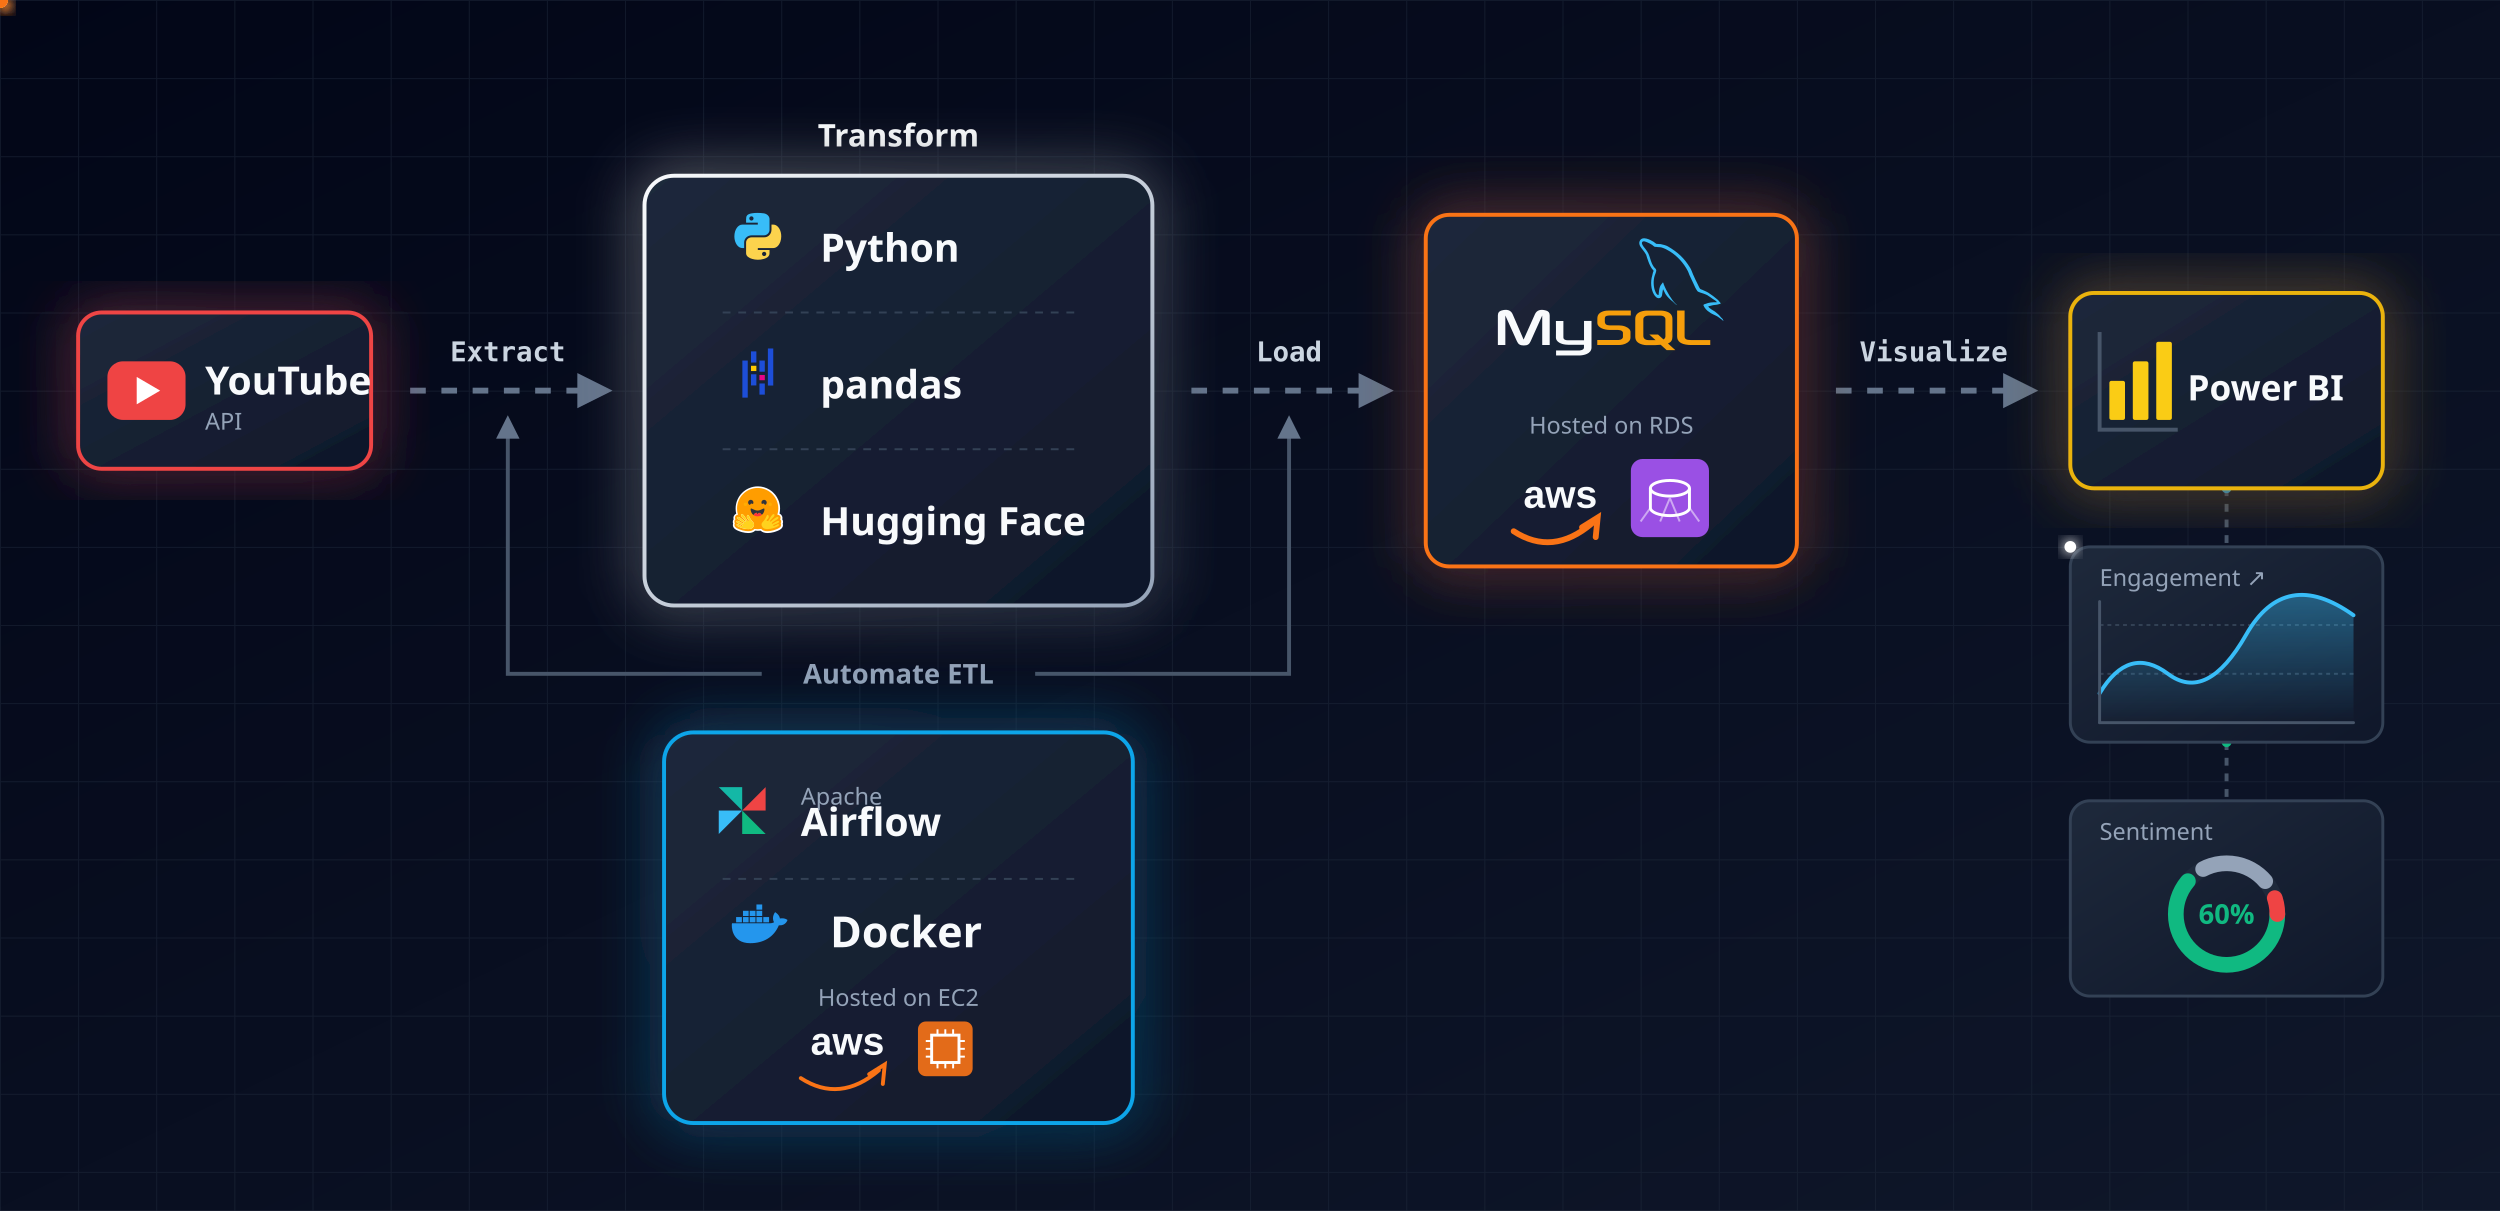
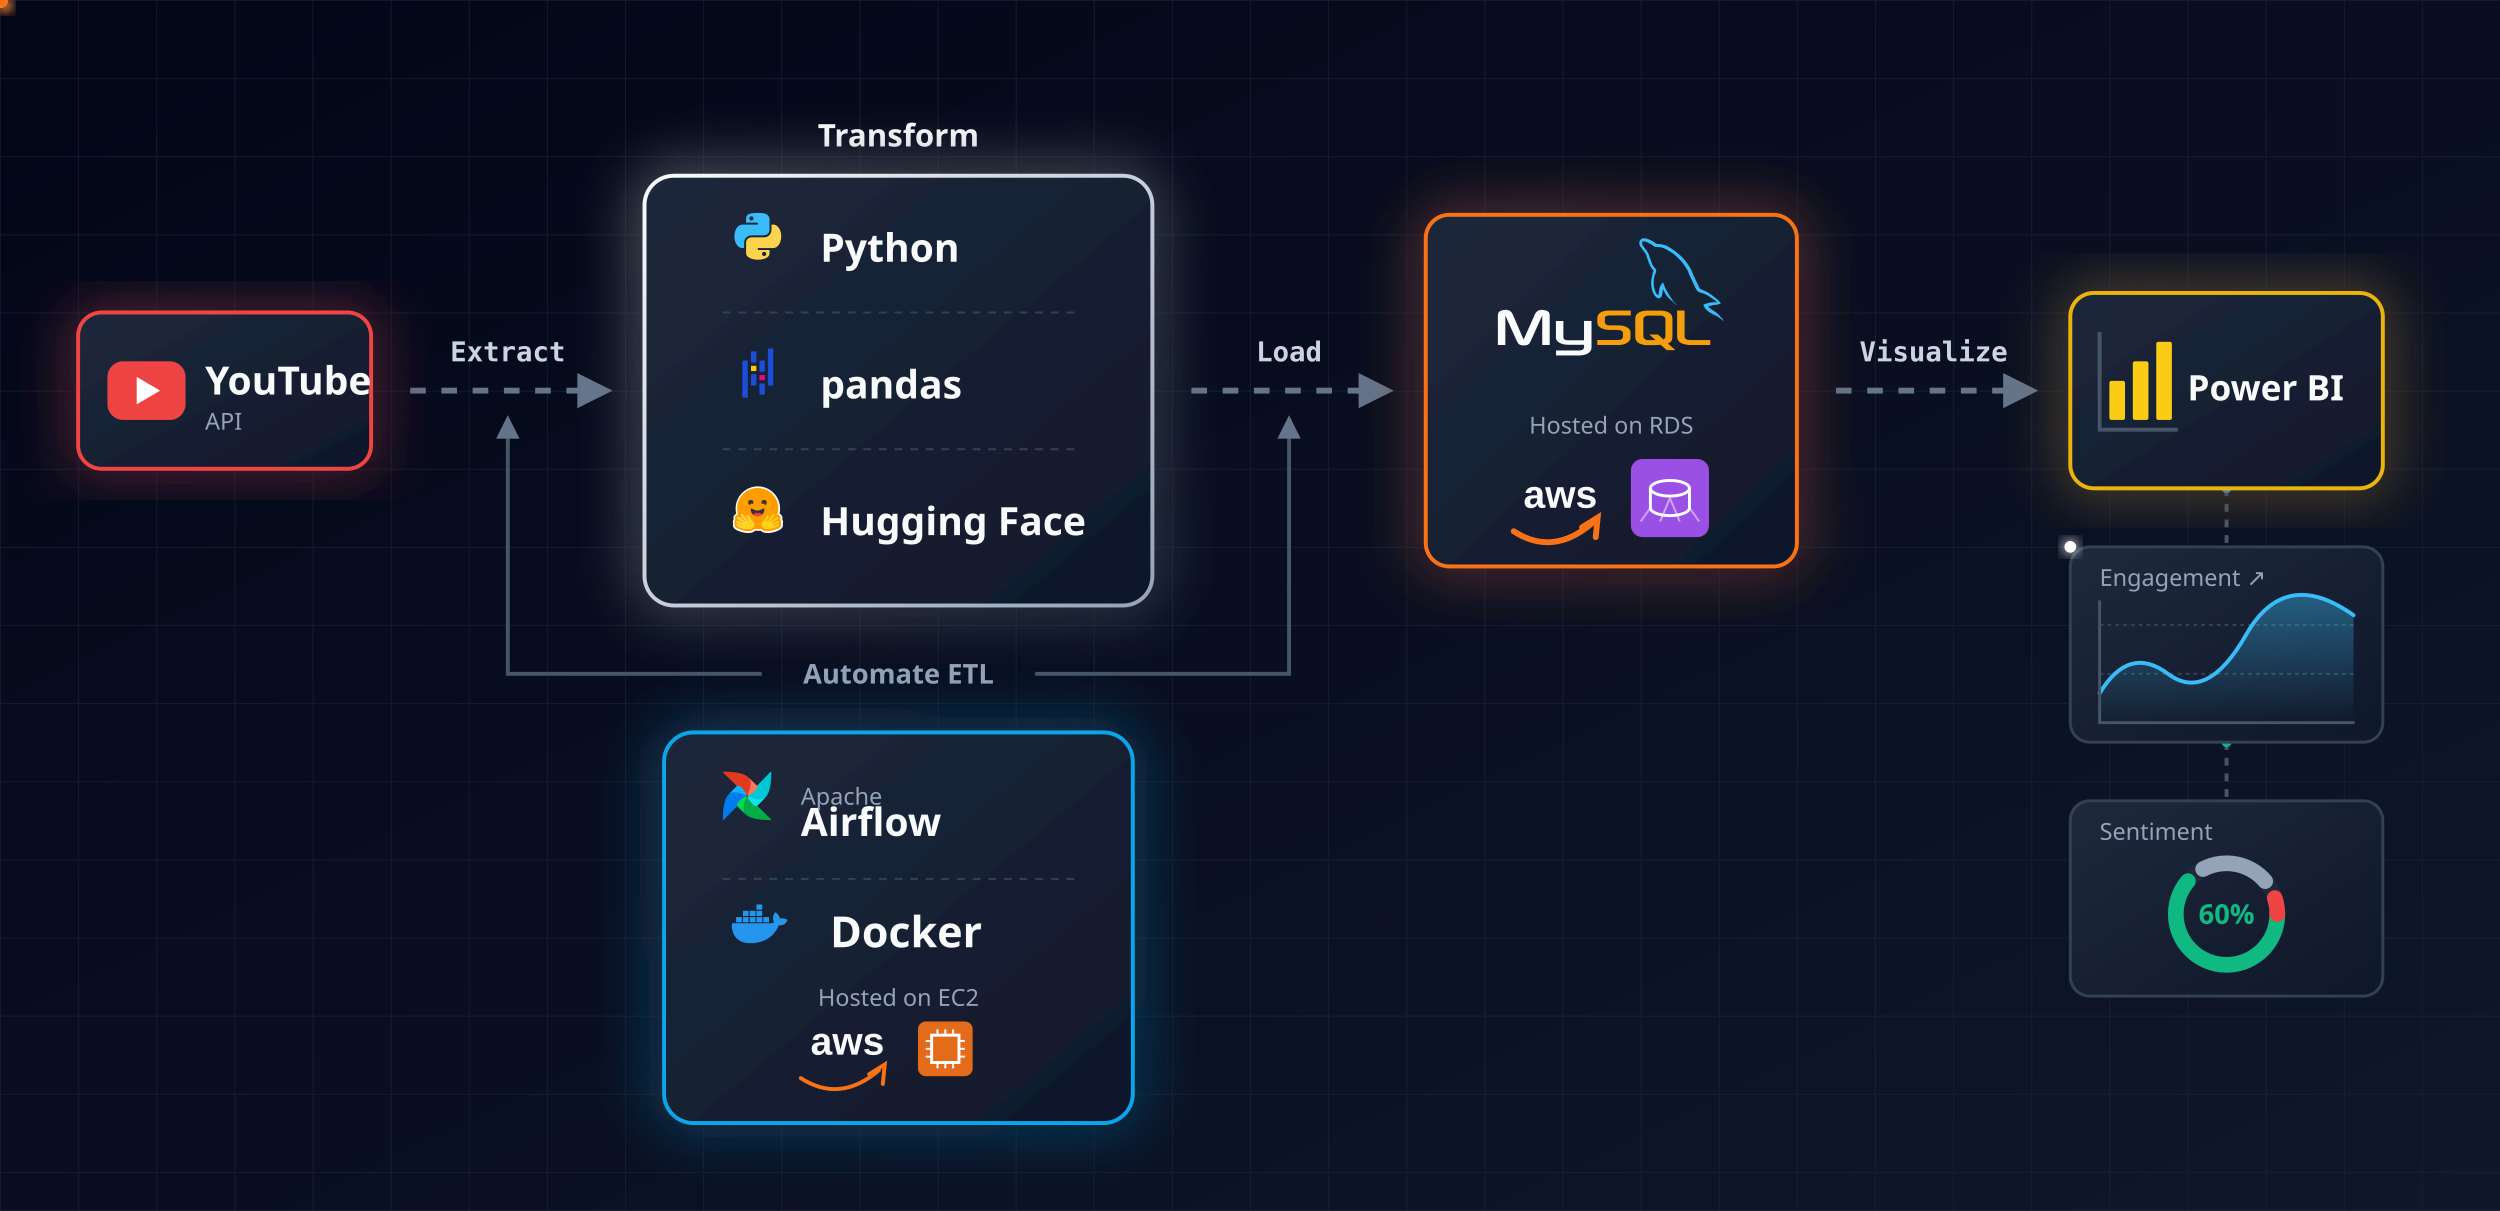
<svg xmlns="http://www.w3.org/2000/svg" viewBox="0 0 1280 620" width="100%" height="100%">
  <defs>
    <linearGradient id="bg-grad" x1="0%" y1="0%" x2="100%" y2="100%">
      <stop offset="0%" stop-color="#020617" />
      <stop offset="100%" stop-color="#0f172a" />
    </linearGradient>
    <linearGradient id="panel-grad" x1="0%" y1="0%" x2="100%" y2="100%">
      <stop offset="0%" stop-color="#1e293b" />
      <stop offset="100%" stop-color="#0f172a" />
    </linearGradient>
    <linearGradient id="border-transform" x1="0%" y1="0%" x2="100%" y2="100%">
      <stop offset="0%" stop-color="#f8fafc" />
      <stop offset="100%" stop-color="#94a3b8" />
    </linearGradient>
    <linearGradient id="line-fill" x1="0%" y1="0%" x2="0%" y2="100%">
      <stop offset="0%" stop-color="#38bdf8" stop-opacity="0.4" />
      <stop offset="100%" stop-color="#38bdf8" stop-opacity="0.0" />
    </linearGradient>
    <filter id="glow" x="-50%" y="-50%" width="200%" height="200%">
      <feGaussianBlur in="SourceGraphic" stdDeviation="3" result="blur1" />
      <feGaussianBlur in="SourceGraphic" stdDeviation="6" result="blur2" />
      <feMerge>
        <feMergeNode in="blur2" />
        <feMergeNode in="blur1" />
        <feMergeNode in="SourceGraphic" />
      </feMerge>
    </filter>
    <filter id="panel-glow" x="-20%" y="-20%" width="140%" height="140%">
      <feGaussianBlur in="SourceGraphic" stdDeviation="15" result="blur" />
      <feComposite in="SourceGraphic" in2="blur" operator="over" />
    </filter>
    <pattern id="grid" width="40" height="40" patternUnits="userSpaceOnUse">
      <path d="M 40 0 L 0 0 0 40" fill="none" stroke="#1e293b" stroke-width="1" opacity="0.5" />
    </pattern>
    <marker id="arrow" viewBox="0 0 10 10" refX="8" refY="5" markerWidth="6" markerHeight="6" orient="auto">
      <path d="M 0 0 L 10 5 L 0 10 Z" fill="#64748b" />
    </marker>
    <style>
      .node-title { font-family: 'Segoe UI', system-ui, sans-serif; font-size: 16px; font-weight: bold; fill: #f8fafc; text-anchor: middle; }
      .node-text { font-family: 'Segoe UI', system-ui, sans-serif; font-size: 20px; font-weight: bold; fill: #f8fafc; }
      .node-sub { font-family: 'Segoe UI', system-ui, sans-serif; font-size: 12px; fill: #94a3b8; }
      .label { font-family: 'Roboto Mono', monospace; font-size: 14px; fill: #cbd5e1; font-weight: bold; }
      .aws-text { font-family: 'Arial', sans-serif; font-size: 20px; font-weight: bold; fill: #f8fafc; }
      
      @keyframes dashFlow {
        from { stroke-dashoffset: 16; }
        to { stroke-dashoffset: 0; }
      }
      .flow-line {
        stroke: #64748b;
        stroke-width: 3;
        fill: none;
        stroke-dasharray: 8 8;
        animation: dashFlow 1s linear infinite;
      }
    </style>
    <path id="p-extract" d="M 210 200 L 310 200" fill="none" />
    <path id="p-load" d="M 610 200 L 710 200" fill="none" />
    <path id="p-viz" d="M 940 200 L 1040 200" fill="none" />
  </defs>
  <rect width="100%" height="100%" fill="url(#bg-grad)" />
  <rect width="100%" height="100%" fill="url(#grid)" />
  <text x="460" y="350" font-family="'Segoe UI', sans-serif" font-size="14" font-weight="bold" fill="#94a3b8" text-anchor="middle">Automate ETL</text>
  <path d="M 390 345 L 260 345 L 260 215" stroke="#475569" stroke-width="2" fill="none" marker-end="url(#arrow)" />
  <path d="M 530 345 L 660 345 L 660 215" stroke="#475569" stroke-width="2" fill="none" marker-end="url(#arrow)" />
  <path d="M 210 200 L 310 200" class="flow-line" marker-end="url(#arrow)" />
  <text x="260" y="185" class="label" text-anchor="middle">Extract</text>
  <path d="M 610 200 L 710 200" class="flow-line" marker-end="url(#arrow)" />
  <text x="660" y="185" class="label" text-anchor="middle">Load</text>
  <path d="M 940 200 L 1040 200" class="flow-line" marker-end="url(#arrow)" />
  <text x="990" y="185" class="label" text-anchor="middle">Visualize</text>
  <g transform="translate(40, 160)">
    <rect width="150" height="80" rx="12" fill="url(#panel-grad)" stroke="#ef4444" stroke-width="2" filter="url(#panel-glow)" />
    <g transform="translate(15, 25)">
      <rect x="0" y="0" width="40" height="30" rx="8" fill="#ef4444" />
      <polygon points="15,8 15,22 27,15" fill="#ffffff" />
    </g>
    <text x="65" y="42" font-family="'Segoe UI', sans-serif" font-size="20" font-weight="bold" fill="#f8fafc">YouTube</text>
    <text x="65" y="60" class="node-sub">API</text>
  </g>
  <g transform="translate(330, 90)">
    <text x="130" y="-15" class="node-title">Transform</text>
    <rect width="260" height="220" rx="15" fill="url(#panel-grad)" stroke="url(#border-transform)" stroke-width="2" filter="url(#panel-glow)" />
    <g transform="translate(30, 20)">
      <svg x="12" y="-5" width="32" height="32" viewBox="0 0 512 512">
        <path fill-rule="evenodd" d="M193.46 249.056a65.316 65.316 0 0 1 11.586-1.041l-3.122-.015h103.823c4.503 0 8.806-.617 12.908-1.754 19.37-5.363 33.345-22.537 33.345-43.663v-87.224c0-24.832-21.15-43.484-46.289-47.606-15.931-2.624-39.258-3.827-55.089-3.749-15.829.086-30.981 1.404-44.277 3.749C167.143 74.576 160 88.928 160 115.359V144h96v16H128.82c-35.628 0-64.538 42.571-64.813 95.242-.002.253-.007.505-.007.758 0 9.523.94 18.72 2.685 27.404C74.648 323.07 99.451 352 128.82 352H144v-45.935c0-26.827 20.146-51.733 49.46-57.009zm10.196-122.054c-9.592 0-17.384-7.785-17.384-17.403 0-9.664 7.774-17.52 17.384-17.52 9.574 0 17.399 7.855 17.399 17.52.001 9.618-7.809 17.403-17.399 17.403z" fill="#38bdf8" />
        <path fill-rule="evenodd" d="M443.951 222.543C434.78 186.021 411.033 160 383.18 160H368v40.672c0 33.915-22.286 58.474-49.489 62.681a53.943 53.943 0 0 1-8.301.646H206.351a51.41 51.41 0 0 0-13.049 1.672C174.18 270.689 160 286.6 160 307.236v87.227c0 24.832 24.977 39.426 49.481 46.551 29.327 8.531 61.267 10.068 96.366 0C329.15 434.354 352 420.893 352 394.463V368h-96v-16h127.18c25.24 0 47.107-21.365 57.814-52.549C445.474 286.404 448 271.641 448 256c0-11.768-1.433-23.038-4.049-33.457zM307.867 382.82c9.59 0 17.381 7.785 17.381 17.4 0 9.65-7.791 17.521-17.381 17.521-9.577 0-17.399-7.871-17.399-17.521 0-9.63 7.806-17.4 17.399-17.4z" fill="#fcd34d" />
      </svg>
      <text x="60" y="24" class="node-text">Python</text>
    </g>
    <line x1="40" y1="70" x2="220" y2="70" stroke="#334155" stroke-width="1" stroke-dasharray="4 4" />
    <g transform="translate(30, 90)">
      <svg x="12" y="-5" width="32" height="32" viewBox="0 0 210.21 280.43">
        <rect x="74.51" y="43.03" width="24.09" height="50.02" fill="#1d4ed8" />
        <rect x="74.51" y="145.78" width="24.09" height="50.02" fill="#1d4ed8" />
        <rect x="74.51" y="107.65" width="24.09" height="23.6" fill="#ffca00" />
        <rect x="35.81" y="84.15" width="24.09" height="166.27" fill="#1d4ed8" />
        <rect x="112.41" y="187.05" width="24.09" height="50.02" fill="#1d4ed8" />
        <rect x="112.41" y="84.21" width="24.09" height="50.02" fill="#1d4ed8" />
        <rect x="112.41" y="148.84" width="24.09" height="23.6" fill="#e70488" />
        <rect x="150.3" y="30" width="24.09" height="166.27" fill="#1d4ed8" />
      </svg>
      <text x="60" y="24" class="node-text">pandas</text>
    </g>
    <line x1="40" y1="140" x2="220" y2="140" stroke="#334155" stroke-width="1" stroke-dasharray="4 4" />
    <g transform="translate(30, 160)">
      <svg x="12" y="-5" width="32" height="32" viewBox="0 0 256 256">
        <path d="M230.721 172.7C230.183 170.673 229.313 168.75 228.146 167.008C228.396 166.091 228.587 165.159 228.714 164.217C229.543 158.241 227.471 152.77 223.567 148.537C221.452 146.225 219.185 144.698 216.784 143.761C218.36 137.018 219.157 130.117 219.161 123.193C219.161 120.03 218.982 116.932 218.682 113.88C218.526 112.356 218.337 110.836 218.115 109.32C217.428 104.847 216.408 100.431 215.064 96.11C214.183 93.271 213.164 90.476 212.01 87.736C210.281 83.678 208.262 79.75 205.969 75.982C204.465 73.475 202.827 71.051 201.062 68.72C200.197 67.543 199.296 66.394 198.358 65.274C195.58 61.898 192.561 58.728 189.325 55.788C188.25 54.8 187.145 53.845 186.01 52.926C184.893 51.994 183.751 51.093 182.586 50.222C180.241 48.477 177.818 46.839 175.324 45.315C161.543 36.945 145.382 32.145 128.109 32.145C77.817 32.145 37.057 72.907 37.057 123.196C37.055 130.208 37.867 137.196 39.477 144.02C37.317 144.958 35.247 146.42 33.327 148.535C29.424 152.766 27.351 158.217 28.18 164.193C28.306 165.142 28.495 166.082 28.747 167.006C27.581 168.749 26.712 170.673 26.174 172.7C24.974 177.261 25.369 181.374 26.894 184.978C25.236 189.688 25.65 194.704 27.809 199.065C29.379 202.25 31.626 204.714 34.396 206.916C37.689 209.534 41.811 211.758 46.783 213.892C52.715 216.422 59.956 218.799 63.249 219.671C71.755 221.873 79.911 223.269 88.177 223.337C99.954 223.446 110.096 220.677 117.357 213.59C120.924 214.027 124.515 214.246 128.109 214.244C131.906 214.236 135.699 213.997 139.467 213.529C146.711 220.661 156.892 223.455 168.712 223.343C176.977 223.277 185.133 221.881 193.617 219.676C196.932 218.804 204.17 216.427 210.105 213.897C215.077 211.76 219.199 209.536 222.514 206.922C225.263 204.719 227.508 202.256 229.079 199.071C231.26 194.709 231.652 189.693 230.017 184.983C231.527 181.379 231.92 177.257 230.721 172.7Z" fill="white" />
        <path d="M221.784 183.816C222.786 182.312 223.458 180.613 223.756 178.831C224.053 177.048 223.97 175.223 223.512 173.475C222.848 170.952 221.476 168.854 219.615 167.347C220.512 165.873 221.1 164.233 221.344 162.525C221.881 158.811 220.648 155.103 217.874 152.079C215.716 149.726 212.662 148.431 209.282 148.431C208.889 148.431 208.489 148.452 208.081 148.492C210.643 140.304 211.942 131.774 211.933 123.195C211.933 76.523 174.097 38.685 127.424 38.685C80.75 38.685 42.91 76.519 42.91 123.195C42.901 131.752 44.194 140.261 46.742 148.43H46.652C43.272 148.43 40.219 149.724 38.06 152.077C35.287 155.098 34.053 158.81 34.59 162.523C34.835 164.231 35.423 165.872 36.32 167.346C34.458 168.852 33.086 170.95 32.422 173.473C31.964 175.222 31.882 177.047 32.18 178.83C32.478 180.612 33.15 182.312 34.152 183.816C33.974 184.094 33.81 184.381 33.655 184.676C31.985 187.847 31.877 191.43 33.352 194.767C35.588 199.824 41.142 203.808 51.929 208.085C58.636 210.745 64.779 212.446 64.833 212.461C73.705 214.762 81.729 215.931 88.675 215.931C100.081 215.931 108.591 212.811 114.026 206.647C123.222 208.106 132.594 208.052 141.773 206.489C147.201 212.757 155.76 215.931 167.262 215.931C174.208 215.931 182.232 214.762 191.103 212.461C191.158 212.446 197.298 210.745 204.008 208.085C214.795 203.808 220.35 199.824 222.585 194.767C224.059 191.43 223.952 187.847 222.281 184.676C222.129 184.379 221.961 184.091 221.784 183.816ZM110.137 196.997C109.669 197.815 109.168 198.614 108.635 199.391C107.23 201.448 105.382 203.02 103.237 204.188C99.137 206.424 93.947 207.205 88.675 207.205C80.346 207.205 71.808 205.256 67.023 204.015C66.787 203.954 37.689 195.735 41.373 188.739C41.993 187.562 43.013 187.092 44.298 187.092C49.485 187.092 58.93 194.816 62.989 194.816C63.896 194.816 64.536 194.43 64.797 193.488C66.527 187.284 38.504 184.676 40.864 175.692C41.28 174.102 42.41 173.456 43.998 173.456C50.856 173.455 66.248 185.516 69.467 185.516C69.714 185.516 69.891 185.443 69.987 185.291C70.001 185.268 70.015 185.246 70.028 185.222C71.539 182.727 70.672 180.913 60.321 174.573L59.327 173.968C47.936 167.074 39.941 162.925 44.488 157.975C45.011 157.404 45.753 157.151 46.654 157.151C47.722 157.151 49.015 157.508 50.439 158.108C56.455 160.645 64.793 167.564 68.276 170.581C68.824 171.057 69.368 171.538 69.909 172.022C69.909 172.022 74.319 176.608 76.985 176.608C77.599 176.608 78.12 176.366 78.473 175.768C80.364 172.58 60.91 157.838 59.813 151.755C59.069 147.634 60.335 145.546 62.675 145.546C63.788 145.546 65.146 146.02 66.645 146.971C71.295 149.922 80.273 165.35 83.56 171.352C84.662 173.363 86.543 174.213 88.238 174.213C91.601 174.213 94.23 170.87 88.546 166.622C80.003 160.23 83.001 149.782 87.078 149.139C87.252 149.111 87.428 149.097 87.603 149.097C91.311 149.097 92.946 155.486 92.946 155.486C92.946 155.486 97.74 167.524 105.975 175.753C113.447 183.222 114.491 189.351 110.137 196.997ZM128.109 214.244C126.311 214.244 124.524 214.186 122.753 214.072C122.955 214.129 123.159 214.183 123.363 214.234C124.931 214.241 126.511 214.244 128.109 214.244Z" fill="#FF9D00" />
        <path d="M108.638 199.391C114.64 190.59 114.214 183.984 105.98 175.754C97.744 167.523 92.951 155.487 92.951 155.487C92.951 155.487 91.162 148.496 87.082 149.138C83.002 149.78 80.009 160.227 88.552 166.622C97.094 173.017 86.852 177.353 83.564 171.352C80.276 165.35 71.299 149.923 66.645 146.972C61.991 144.021 58.718 145.675 59.815 151.757C60.36 154.776 65.428 159.929 70.163 164.743C74.967 169.627 79.428 174.163 78.474 175.768C76.581 178.955 69.914 172.023 69.914 172.023C69.914 172.023 49.038 153.025 44.494 157.976C40.304 162.539 46.765 166.418 56.721 172.397C57.567 172.905 58.439 173.429 59.332 173.969C70.723 180.865 71.609 182.684 69.992 185.293C69.395 186.257 65.582 183.968 60.892 181.153C52.897 176.352 42.355 170.023 40.866 175.688C39.578 180.591 47.334 183.595 54.368 186.32C60.228 188.59 65.588 190.666 64.799 193.484C63.982 196.406 59.553 193.969 54.712 191.305C49.277 188.314 43.322 185.038 41.373 188.735C37.69 195.725 66.783 203.954 67.023 204.015C76.423 206.453 100.295 211.619 108.638 199.391ZM147.303 199.391C141.301 190.59 141.727 183.984 149.962 175.754C158.197 167.523 162.99 155.487 162.99 155.487C162.99 155.487 164.779 148.496 168.859 149.138C172.939 149.78 175.932 160.227 167.39 166.622C158.847 173.017 169.089 177.353 172.377 171.352C175.666 165.35 184.637 149.923 189.291 146.972C193.945 144.021 197.22 145.675 196.122 151.757C195.578 154.776 190.509 159.929 185.774 164.744C180.97 169.628 176.509 174.163 177.462 175.768C179.355 178.955 186.027 172.019 186.027 172.019C186.027 172.019 206.902 153.022 211.448 157.973C215.637 162.535 209.176 166.415 199.219 172.394C198.348 172.917 197.478 173.441 196.609 173.966C185.218 180.862 184.332 182.681 185.948 185.289C186.546 186.254 190.359 183.964 195.048 181.149C203.044 176.349 213.586 170.019 215.075 175.685C216.364 180.588 208.607 183.592 201.573 186.317C195.713 188.587 190.353 190.663 191.141 193.481C191.957 196.402 196.385 193.965 201.225 191.301C206.66 188.31 212.616 185.032 214.564 188.732C218.248 195.726 189.15 203.947 188.915 204.007C179.515 206.453 155.643 211.619 147.303 199.391Z" fill="#FFD21E" />
        <path d="M152.047 102.567C153.229 102.985 154.108 104.257 154.944 105.468C156.074 107.104 157.126 108.627 158.74 107.769C160.644 106.756 162.205 105.202 163.225 103.302C164.246 101.402 164.681 99.243 164.475 97.096C164.321 95.491 163.813 93.94 162.987 92.555C162.161 91.17 161.038 89.985 159.7 89.086C158.361 88.187 156.839 87.597 155.245 87.357C153.65 87.117 152.022 87.234 150.478 87.699C148.934 88.164 147.513 88.965 146.316 90.046C145.119 91.126 144.176 92.458 143.556 93.946C142.936 95.434 142.653 97.041 142.728 98.652C142.804 100.263 143.235 101.836 143.992 103.26C144.74 104.667 146.4 104.003 148.152 103.302C149.525 102.753 150.956 102.181 152.047 102.567ZM100.672 102.567C99.49 102.985 98.611 104.258 97.775 105.468C96.645 107.105 95.592 108.627 93.979 107.769C91.585 106.501 89.748 104.386 88.828 101.838C87.907 99.29 87.969 96.49 89.001 93.984C90.032 91.479 91.96 89.447 94.408 88.285C96.856 87.124 99.649 86.916 102.242 87.701C104.307 88.323 106.141 89.543 107.513 91.207C108.885 92.87 109.732 94.903 109.949 97.049C110.165 99.195 109.74 101.356 108.728 103.26C107.979 104.667 106.319 104.003 104.567 103.303C103.193 102.753 101.764 102.181 100.672 102.567ZM144.099 149.318C152.242 142.903 155.233 132.429 155.233 125.977C155.233 120.877 151.802 122.482 146.309 125.202L145.999 125.355C140.957 127.852 134.245 131.177 126.877 131.177C119.508 131.177 112.796 127.852 107.755 125.354C102.084 122.545 98.527 120.783 98.527 125.978C98.527 132.634 101.709 143.563 110.443 149.912C111.596 147.573 113.219 145.497 115.211 143.813C117.202 142.129 119.52 140.874 122.018 140.126C122.89 139.866 123.788 141.367 124.707 142.904C125.594 144.386 126.501 145.902 127.423 145.902C128.406 145.902 129.371 144.408 130.314 142.95C131.299 141.425 132.26 139.94 133.189 140.237C137.864 141.738 141.775 144.993 144.099 149.318Z" fill="#32343D" />
        <path d="M144.097 149.317C139.856 152.659 134.219 154.9 126.878 154.9C119.981 154.9 114.587 152.922 110.443 149.911C111.596 147.572 113.219 145.495 115.211 143.812C117.202 142.128 119.52 140.873 122.018 140.125C123.73 139.614 125.545 145.901 127.423 145.901C129.433 145.901 131.37 139.655 133.189 140.236C137.863 141.738 141.773 144.993 144.097 149.317Z" fill="#FF323D" />
        <path d="M81.2 111.64C80.231 112.288 79.117 112.687 77.957 112.801C76.797 112.916 75.627 112.742 74.55 112.295C73.689 111.94 72.907 111.418 72.249 110.759C71.59 110.101 71.068 109.319 70.713 108.458C70.267 107.381 70.094 106.211 70.208 105.051C70.323 103.891 70.722 102.777 71.37 101.808C72.149 100.642 73.256 99.733 74.551 99.197C75.847 98.66 77.272 98.52 78.647 98.793C80.022 99.067 81.285 99.743 82.276 100.734C83.267 101.726 83.942 102.99 84.215 104.365C84.488 105.74 84.348 107.165 83.811 108.46C83.275 109.755 82.365 110.861 81.2 111.64ZM182.613 111.64C181.644 112.288 180.53 112.687 179.37 112.801C178.209 112.916 177.039 112.742 175.962 112.295C175.101 111.939 174.319 111.418 173.661 110.759C173.003 110.101 172.481 109.319 172.125 108.458C171.68 107.381 171.507 106.211 171.621 105.051C171.736 103.891 172.135 102.777 172.782 101.808C173.364 100.936 174.133 100.205 175.032 99.666C175.931 99.127 176.938 98.794 177.981 98.692C179.025 98.589 180.078 98.719 181.064 99.073C182.051 99.426 182.947 99.994 183.688 100.736C184.68 101.727 185.355 102.99 185.628 104.365C185.902 105.74 185.761 107.165 185.224 108.46C184.687 109.755 183.779 110.861 182.613 111.64Z" fill="#FFAD03" />
      </svg>
      <text x="60" y="24" class="node-text">Hugging Face</text>
    </g>
  </g>
  <g transform="translate(730, 110)">
    <rect width="190" height="180" rx="12" fill="url(#panel-grad)" stroke="#f97316" stroke-width="2" filter="url(#panel-glow)" />
    <g transform="translate(30, 12)">
      <svg x="0" y="0" width="130" height="60" viewBox="0 0 204.8 105.765">
        <path d="M0 96.334h6.747V69.7l10.445 23.227c1.232 2.8 2.92 3.806 6.228 3.806s4.93-.995 6.164-3.806L40.03 69.7v26.644h6.748v-26.6c0-2.595-1.04-3.85-3.18-4.498-5.125-1.6-8.564-.216-10.12 3.244l-10.25 22.923L13.3 68.48c-1.492-3.46-4.995-4.844-10.12-3.244C1.038 65.885 0 67.14 0 69.734v26.6zm52.386-21.686h6.745v14.68c-.063.798.256 2.67 3.952 2.727 1.886.03 14.554 0 14.672 0v-17.48h6.76c.03 0-.007 23.834-.006 23.936.037 5.878-7.294 7.155-10.672 7.254H52.533v-4.54l21.342-.001c4.342-.46 3.83-2.617 3.83-3.344v-1.77h-14.34c-6.672-.06-10.92-2.973-10.973-6.323-.005-.3.144-14.995-.004-15.14z" fill="#f8fafc" />
        <path d="M89.716 96.334h19.398c2.27 0 4.477-.475 6.23-1.298 2.92-1.34 4.347-3.157 4.347-5.536v-4.93c0-1.947-1.622-3.763-4.8-4.974-1.687-.65-3.763-.995-5.774-.995h-8.175c-2.724 0-4.022-.822-4.346-2.638-.065-.216-.065-.4-.065-.606v-3.07c0-.173 0-.347.065-.563.324-1.384 1.038-1.774 3.438-2 .195 0 .454-.044.65-.044h19.268v-4.497h-18.944c-2.725 0-4.152.173-5.45.562C91.532 67 89.78 69 89.78 72.46v3.936c0 3.028 3.44 5.623 9.212 6.228.65.043 1.298.086 1.946.086h7.007c.26 0 .52 0 .714.044 2.14.173 3.05.562 3.698 1.34.4.4.52.78.52 1.2v3.936c0 .476-.324 1.082-.973 1.6-.584.52-1.557.865-2.855.952-.26 0-.454.043-.713.043h-18.62v4.498zm72.064-7.828c0 4.628 3.438 7.223 10.38 7.742a29.45 29.45 0 0 0 1.946.086h17.582v-4.498h-17.712c-3.957 0-5.45-.995-5.45-3.374v-23.27h-6.747v23.312zm-37.785.234V72.705c0-4.074 2.86-6.545 8.516-7.325a12.94 12.94 0 0 1 1.821-.13h12.807a13.87 13.87 0 0 1 1.886.13c5.656.78 8.516 3.25 8.516 7.325V88.74c0 3.305-1.215 5.074-4.015 6.227l6.646 6h-7.834l-5.377-4.854-5.413.343h-7.216c-1.235 0-2.535-.174-3.966-.564-4.3-1.17-6.37-3.424-6.37-7.152zm7.283-.4c0 .217.065.433.13.694.4 1.864 2.145 2.904 4.8 2.904h6.13l-5.63-5.083h7.834l4.9 4.433c.905-.482 1.5-1.22 1.7-2.167.065-.216.065-.433.065-.65V73.096c0-.173 0-.4-.065-.607-.4-1.733-2.146-2.73-4.746-2.73H136.22c-3 0-4.94 1.3-4.94 3.337v15.256z" fill="#f59e0b" />
        <g fill="#38bdf8">
          <path d="M197.624 57.73c-4.147-.112-7.316.273-10.024 1.415-.77.325-1.997.333-2.123 1.298.423.443.49 1.105.825 1.65.647 1.047 1.74 2.45 2.713 3.184 1.064.803 2.16 1.663 3.303 2.36 2.03 1.238 4.296 1.945 6.25 3.184 1.152.73 2.296 1.65 3.42 2.476.555.408.93 1.042 1.65 1.297v-.118c-.38-.483-.477-1.147-.825-1.65l-1.533-1.533c-1.5-2-3.402-3.737-5.425-5.19-1.613-1.158-5.224-2.722-5.897-4.6l-.118-.118c1.144-.13 2.483-.543 3.54-.825 1.773-.475 3.358-.353 5.19-.825l2.477-.708v-.472c-.926-.95-1.586-2.207-2.595-3.066-2.64-2.25-5.523-4.495-8.49-6.37-1.646-1.04-3.68-1.714-5.425-2.595-.587-.296-1.618-.45-2.005-.944-.916-1.168-1.415-2.65-2.122-4-1.48-2.85-2.934-5.964-4.246-8.963-.895-2.045-1.48-4.062-2.594-5.897-5.355-8.804-11.12-14.118-20.048-19.34-1.9-1.11-4.187-1.55-6.605-2.123l-3.892-.236c-.792-.33-1.616-1.3-2.36-1.77-2.958-1.87-10.545-5.933-12.736-.6-1.383 3.373 2.067 6.664 3.302 8.374.866 1.2 1.976 2.543 2.594 3.892.407.886.478 1.775.826 2.713.857 2.3 1.603 4.823 2.712 6.958.56 1.08 1.178 2.218 1.887 3.184.435.593 1.18.854 1.297 1.77-.728 1.02-.77 2.6-1.18 3.892-1.843 5.812-1.148 13.035 1.533 17.337.823 1.32 2.76 4.152 5.425 3.066 2.33-.95 1.8-3.89 2.477-6.486.15-.59.058-1.02.354-1.415v.118l2.123 4.245c1.57 2.53 4.36 5.175 6.722 6.96 1.225.925 2.2 2.525 3.774 3.066v-.118h-.118c-.307-.48-.787-.677-1.18-1.06-.923-.905-1.95-2.03-2.713-3.066-2.15-2.918-4.048-6.11-5.778-9.435-.826-1.587-1.545-3.338-2.24-4.953-.268-.623-.265-1.564-.825-1.887-.763 1.184-1.887 2.14-2.477 3.538-.944 2.234-1.066 4.958-1.415 7.784-.207.074-.115.023-.236.118-1.642-.396-2.22-2.087-2.83-3.538-1.544-3.67-1.83-9.576-.472-13.798.35-1.092 1.94-4.534 1.297-5.543-.307-1.007-1.32-1.6-1.887-2.36-.7-.95-1.402-2.204-1.887-3.302-1.264-2.86-1.854-6.07-3.184-8.963-.636-1.382-1.71-2.78-2.594-4-.978-1.36-2.073-2.364-2.83-4-.27-.585-.636-1.52-.236-2.123a.93.93 0 0 1 .708-.708c.684-.527 2.59.175 3.302.472 1.89.786 3.47 1.534 5.072 2.595.77.5 1.547 1.496 2.476 1.77h1.06c1.66.382 3.52.12 5.07.59 2.742.833 5.198 2.13 7.43 3.538 6.798 4.292 12.355 10.402 16.157 17.7.612 1.173.876 2.294 1.415 3.538 1.087 2.5 2.456 5.093 3.538 7.547 1.08 2.45 2.13 4.92 3.656 6.958.802 1.07 3.9 1.646 5.307 2.24.987.417 2.603.852 3.538 1.415 1.785 1.077 3.515 2.36 5.19 3.54.837.59 3.41 1.883 3.538 2.948z" />
        </g>
      </svg>
      <text x="65" y="100" class="node-sub" text-anchor="middle">Hosted on RDS</text>
    </g>
    <g transform="translate(0, 115)">
      <g transform="translate(50, 5)">
        <text x="0" y="30" class="aws-text">aws</text>
        <path d="M -5 42 Q 15 55 35 38" fill="none" stroke="#f97316" stroke-width="3" stroke-linecap="round" />
        <path d="M 30 40 L 38 35 L 37 45" fill="none" stroke="#f97316" stroke-width="3" stroke-linecap="round" />
      </g>
      <g transform="translate(105, 10)">
        <rect x="0" y="0" width="40" height="40" rx="6" fill="#a855f7" opacity="0.9" />
        <ellipse cx="20" cy="15" rx="10" ry="4" fill="none" stroke="#fff" stroke-width="1.5" />
        <path d="M 10 15 L 10 25 A 10 4 0 0 0 30 25 L 30 15" fill="none" stroke="#fff" stroke-width="1.5" />
        <path d="M 20 20 L 25 32 M 20 20 L 15 32 M 10 25 L 5 32 M 30 25 L 35 32" stroke="#fff" stroke-width="1" opacity="0.5" />
      </g>
    </g>
  </g>
  <g transform="translate(1060, 150)">
    <path d="M 80 100 L 80 130" stroke="#475569" stroke-width="2" stroke-dasharray="4 4" fill="none" />
    <circle cx="80" cy="100" r="2.5" fill="#38bdf8">
      <animate attributeName="cy" values="100;130;100" dur="2s" repeatCount="indefinite" />
    </circle>
    <path d="M 80 230 L 80 260" stroke="#475569" stroke-width="2" stroke-dasharray="4 4" fill="none" />
    <circle cx="80" cy="230" r="2.5" fill="#10b981">
      <animate attributeName="cy" values="230;260;230" dur="2s" begin="1s" repeatCount="indefinite" />
    </circle>
    <rect width="160" height="100" rx="12" fill="url(#panel-grad)" stroke="#eab308" stroke-width="2" filter="url(#panel-glow)" />
    <g transform="translate(20, 25)">
      <rect x="0" y="20" width="8" height="20" fill="#facc15" rx="1" />
      <rect x="12" y="10" width="8" height="30" fill="#facc15" rx="1" />
      <rect x="24" y="0" width="8" height="40" fill="#facc15" rx="1" />
      <path d="M -5 -5 L -5 45 L 35 45" fill="none" stroke="#475569" stroke-width="2" />
    </g>
    <text x="100" y="55" font-family="'Segoe UI', sans-serif" font-size="18" font-weight="bold" fill="#f8fafc" text-anchor="middle">Power BI</text>
    <g transform="translate(0, 130)">
      <rect width="160" height="100" rx="10" fill="url(#panel-grad)" stroke="#334155" stroke-width="1.5" />
      <text x="15" y="20" class="node-sub">Engagement ↗</text>
      <line x1="15" y1="40" x2="145" y2="40" stroke="#334155" stroke-width="1" stroke-dasharray="2 2" />
      <line x1="15" y1="65" x2="145" y2="65" stroke="#334155" stroke-width="1" stroke-dasharray="2 2" />
      <path id="sparkline-path" d="M 15 75 Q 30 50 50 65 T 90 45 T 145 35" fill="none" stroke="#38bdf8" stroke-width="2" stroke-linecap="round" />
      <path d="M 15 75 Q 30 50 50 65 T 90 45 T 145 35 L 145 90 L 15 90 Z" fill="url(#line-fill)" />
      <circle r="3" fill="#ffffff" filter="url(#glow)">
        <animateMotion dur="4s" repeatCount="indefinite">
          <mpath href="#sparkline-path" />
        </animateMotion>
      </circle>
      <line x1="15" y1="90" x2="145" y2="90" stroke="#475569" stroke-width="1.5" stroke-linecap="round" />
      <line x1="15" y1="28" x2="15" y2="90" stroke="#475569" stroke-width="1.5" stroke-linecap="round" />
    </g>
    <g transform="translate(0, 260)">
      <rect width="160" height="100" rx="10" fill="url(#panel-grad)" stroke="#334155" stroke-width="1.5" />
      <text x="15" y="20" class="node-sub">Sentiment</text>
      <g transform="translate(80, 58)">
        <circle r="26" fill="none" stroke="#1e293b" stroke-width="8" />
        <g>
          <circle r="26" fill="none" stroke="#10b981" stroke-width="8" stroke-dasharray="100 163.4" stroke-linecap="round" />
          <circle r="26" fill="none" stroke="#94a3b8" stroke-width="8" stroke-dasharray="35 163.4" stroke-dashoffset="-110" stroke-linecap="round" />
          <circle r="26" fill="none" stroke="#ef4444" stroke-width="8" stroke-dasharray="18 163.4" stroke-dashoffset="-155" stroke-linecap="round" />
        </g>
        <text x="0" y="5" font-family="'Segoe UI', sans-serif" font-size="14" font-weight="bold" fill="#10b981" text-anchor="middle">60%</text>
      </g>
    </g>
  </g>
  <g transform="translate(340, 375)">
    <rect width="240" height="200" rx="15" fill="url(#panel-grad)" stroke="#0ea5e9" stroke-width="2" filter="url(#panel-glow)" />
    <g transform="translate(20, 25)">
-       <g transform="translate(20, 15)">
-         <g>
-           <polygon points="0,0 12,-12 12,0" fill="#ef4444" />
-           <polygon points="0,0 12,12 0,12" fill="#10b981" />
-           <polygon points="0,0 -12,12 -12,0" fill="#38bdf8" />
-           <polygon points="0,0 -12,-12 0,-12" fill="#14b8a6" />
-         </g>
-       </g>
+       <svg x="10" y="-5" width="25" height="25" viewBox="0 0 128 128">
+         <path d="m2.544 127 60.809-62.332a1.124 1.124 0 0 0 0.136-1.437c-3.698-5.162-10.521-6.058-13.05-9.527-7.49-10.275-9.391-16.092-12.61-15.731a0.984 0.984 0 0 0-0.585 0.308l-21.966 22.518c-12.638 12.944-14.454 41.475-14.782 65.367a1.191 1.191 0 0 0 2.047 0.833z" fill="#017cee" />
+         <path d="m126.99 125.46-62.332-60.813a1.124 1.124 0 0 0-1.439-0.136c-5.162 3.7-6.058 10.521-9.527 13.05-10.275 7.49-16.092 9.391-15.731 12.61a0.984 0.984 0 0 0 0.308 0.582l22.518 21.966c12.944 12.638 41.475 14.454 65.367 14.782a1.191 1.191 0 0 0 0.835-2.041z" fill="#00ad46" />
+         <path d="m60.792 112.72c-7.076-6.904-10.355-20.559 3.206-48.719-22.046 9.852-29.771 22.803-25.972 26.511z" fill="#04d659" />
+         <path d="m125.45 1.011-60.807 62.332a1.122 1.122 0 0 0-0.136 1.437c3.7 5.162 10.519 6.058 13.05 9.527 7.49 10.275 9.393 16.092 12.61 15.731a0.979 0.979 0 0 0 0.585-0.308l21.966-22.518c12.638-12.944 14.454-41.475 14.782-65.367a1.193 1.193 0 0 0-2.05-0.833z" fill="#00c7d4" />
+         <path d="m112.73 67.211c-6.904 7.076-20.559 10.355-48.721-3.206 9.852 22.046 22.803 29.771 26.511 25.972z" fill="#11e1ee" />
+         <path d="m1.002 2.55 62.332 60.807a1.124 1.124 0 0 0 1.437 0.136c5.162-3.7 6.058-10.521 9.527-13.05 10.275-7.49 16.092-9.391 15.731-12.61a0.99 0.99 0 0 0-0.308-0.585l-22.518-21.966c-12.944-12.638-41.475-14.454-65.367-14.782a1.191 1.191 0 0 0-0.833 2.05z" fill="#e43921" />
+         <path d="m67.212 15.284c7.076 6.904 10.355 20.559-3.206 48.721 22.046-9.852 29.771-22.805 25.972-26.511z" fill="#ff7557" />
+         <path d="m15.279 60.8c6.904-7.076 20.559-10.355 48.721 3.206-9.852-22.046-22.803-29.771-26.511-25.972z" fill="#0cb6ff" />
+         <circle cx="64.009" cy="63.995" r="2.718" fill="#4a4848" />
+       </svg>
      <text x="50" y="12" class="node-sub">Apache</text>
      <text x="50" y="28" font-family="'Segoe UI', sans-serif" font-size="20" font-weight="bold" fill="#f8fafc">Airflow</text>
    </g>
    <line x1="30" y1="75" x2="210" y2="75" stroke="#334155" stroke-width="1" stroke-dasharray="4 4" />
    <g transform="translate(20, 95)">
      <svg x="10" y="-15" width="36" height="36" viewBox="0 0 512 512">
        <path fill="#2496ed" d="M296 245h42v-38h-42zm-50 0h42v-38h-42zm-49 0h42v-38h-42zm-49 0h41v-38h-41zm-50 0h42v-38H98zm50-46h41v-38h-41zm49 0h42v-38h-42zm49 0h42v-38h-42zm0-46h42v-38h-42zm226 75s-18-17-55-11c-4-29-35-46-35-46s-29 35-8 74c-6 3-16 7-31 7H68c-5 19-5 145 133 145 99 0 173-46 208-130 52 4 63-39 63-39z" />
      </svg>
      <text x="65" y="15" font-family="'Segoe UI', sans-serif" font-size="22" font-weight="bold" fill="#f8fafc">Docker</text>
    </g>
    <g transform="translate(0, 140)">
      <text x="120" y="0" class="node-sub" text-anchor="middle">Hosted on EC2</text>
      <g transform="translate(75, 5)">
        <text x="0" y="20" class="aws-text">aws</text>
        <path d="M -5 32 Q 15 45 35 28" fill="none" stroke="#f97316" stroke-width="2" stroke-linecap="round" />
        <path d="M 30 30 L 38 25 L 37 35" fill="none" stroke="#f97316" stroke-width="2" stroke-linecap="round" />
      </g>
      <g transform="translate(130, 8)">
        <rect x="0" y="0" width="28" height="28" rx="4" fill="#f97316" opacity="0.9" />
        <rect x="7" y="7" width="14" height="14" fill="none" stroke="#fff" stroke-width="1.5" />
        <path d="M 10 7 L 10 4 M 14 7 L 14 4 M 18 7 L 18 4" stroke="#fff" stroke-width="1" />
        <path d="M 10 21 L 10 24 M 14 21 L 14 24 M 18 21 L 18 24" stroke="#fff" stroke-width="1" />
        <path d="M 7 10 L 4 10 M 7 14 L 4 14 M 7 18 L 4 18" stroke="#fff" stroke-width="1" />
        <path d="M 21 10 L 24 10 M 21 14 L 24 14 M 21 18 L 24 18" stroke="#fff" stroke-width="1" />
      </g>
    </g>
  </g>
  <circle cx="0" cy="0" r="4" fill="#ef4444" filter="url(#glow)">
    <animateMotion dur="1.5s" repeatCount="indefinite" begin="0s">
      <mpath href="#p-extract" />
    </animateMotion>
  </circle>
  <circle cx="0" cy="0" r="4" fill="#ef4444" filter="url(#glow)">
    <animateMotion dur="1.5s" repeatCount="indefinite" begin="0.75s">
      <mpath href="#p-extract" />
    </animateMotion>
  </circle>
  <circle cx="0" cy="0" r="4" fill="#fcd34d" filter="url(#glow)">
    <animateMotion dur="1.5s" repeatCount="indefinite" begin="0s">
      <mpath href="#p-load" />
    </animateMotion>
  </circle>
  <circle cx="0" cy="0" r="4" fill="#fcd34d" filter="url(#glow)">
    <animateMotion dur="1.5s" repeatCount="indefinite" begin="0.75s">
      <mpath href="#p-load" />
    </animateMotion>
  </circle>
  <circle cx="0" cy="0" r="4" fill="#f97316" filter="url(#glow)">
    <animateMotion dur="1.5s" repeatCount="indefinite" begin="0.25s">
      <mpath href="#p-viz" />
    </animateMotion>
  </circle>
  <circle cx="0" cy="0" r="4" fill="#f97316" filter="url(#glow)">
    <animateMotion dur="1.5s" repeatCount="indefinite" begin="1s">
      <mpath href="#p-viz" />
    </animateMotion>
  </circle>
</svg>
